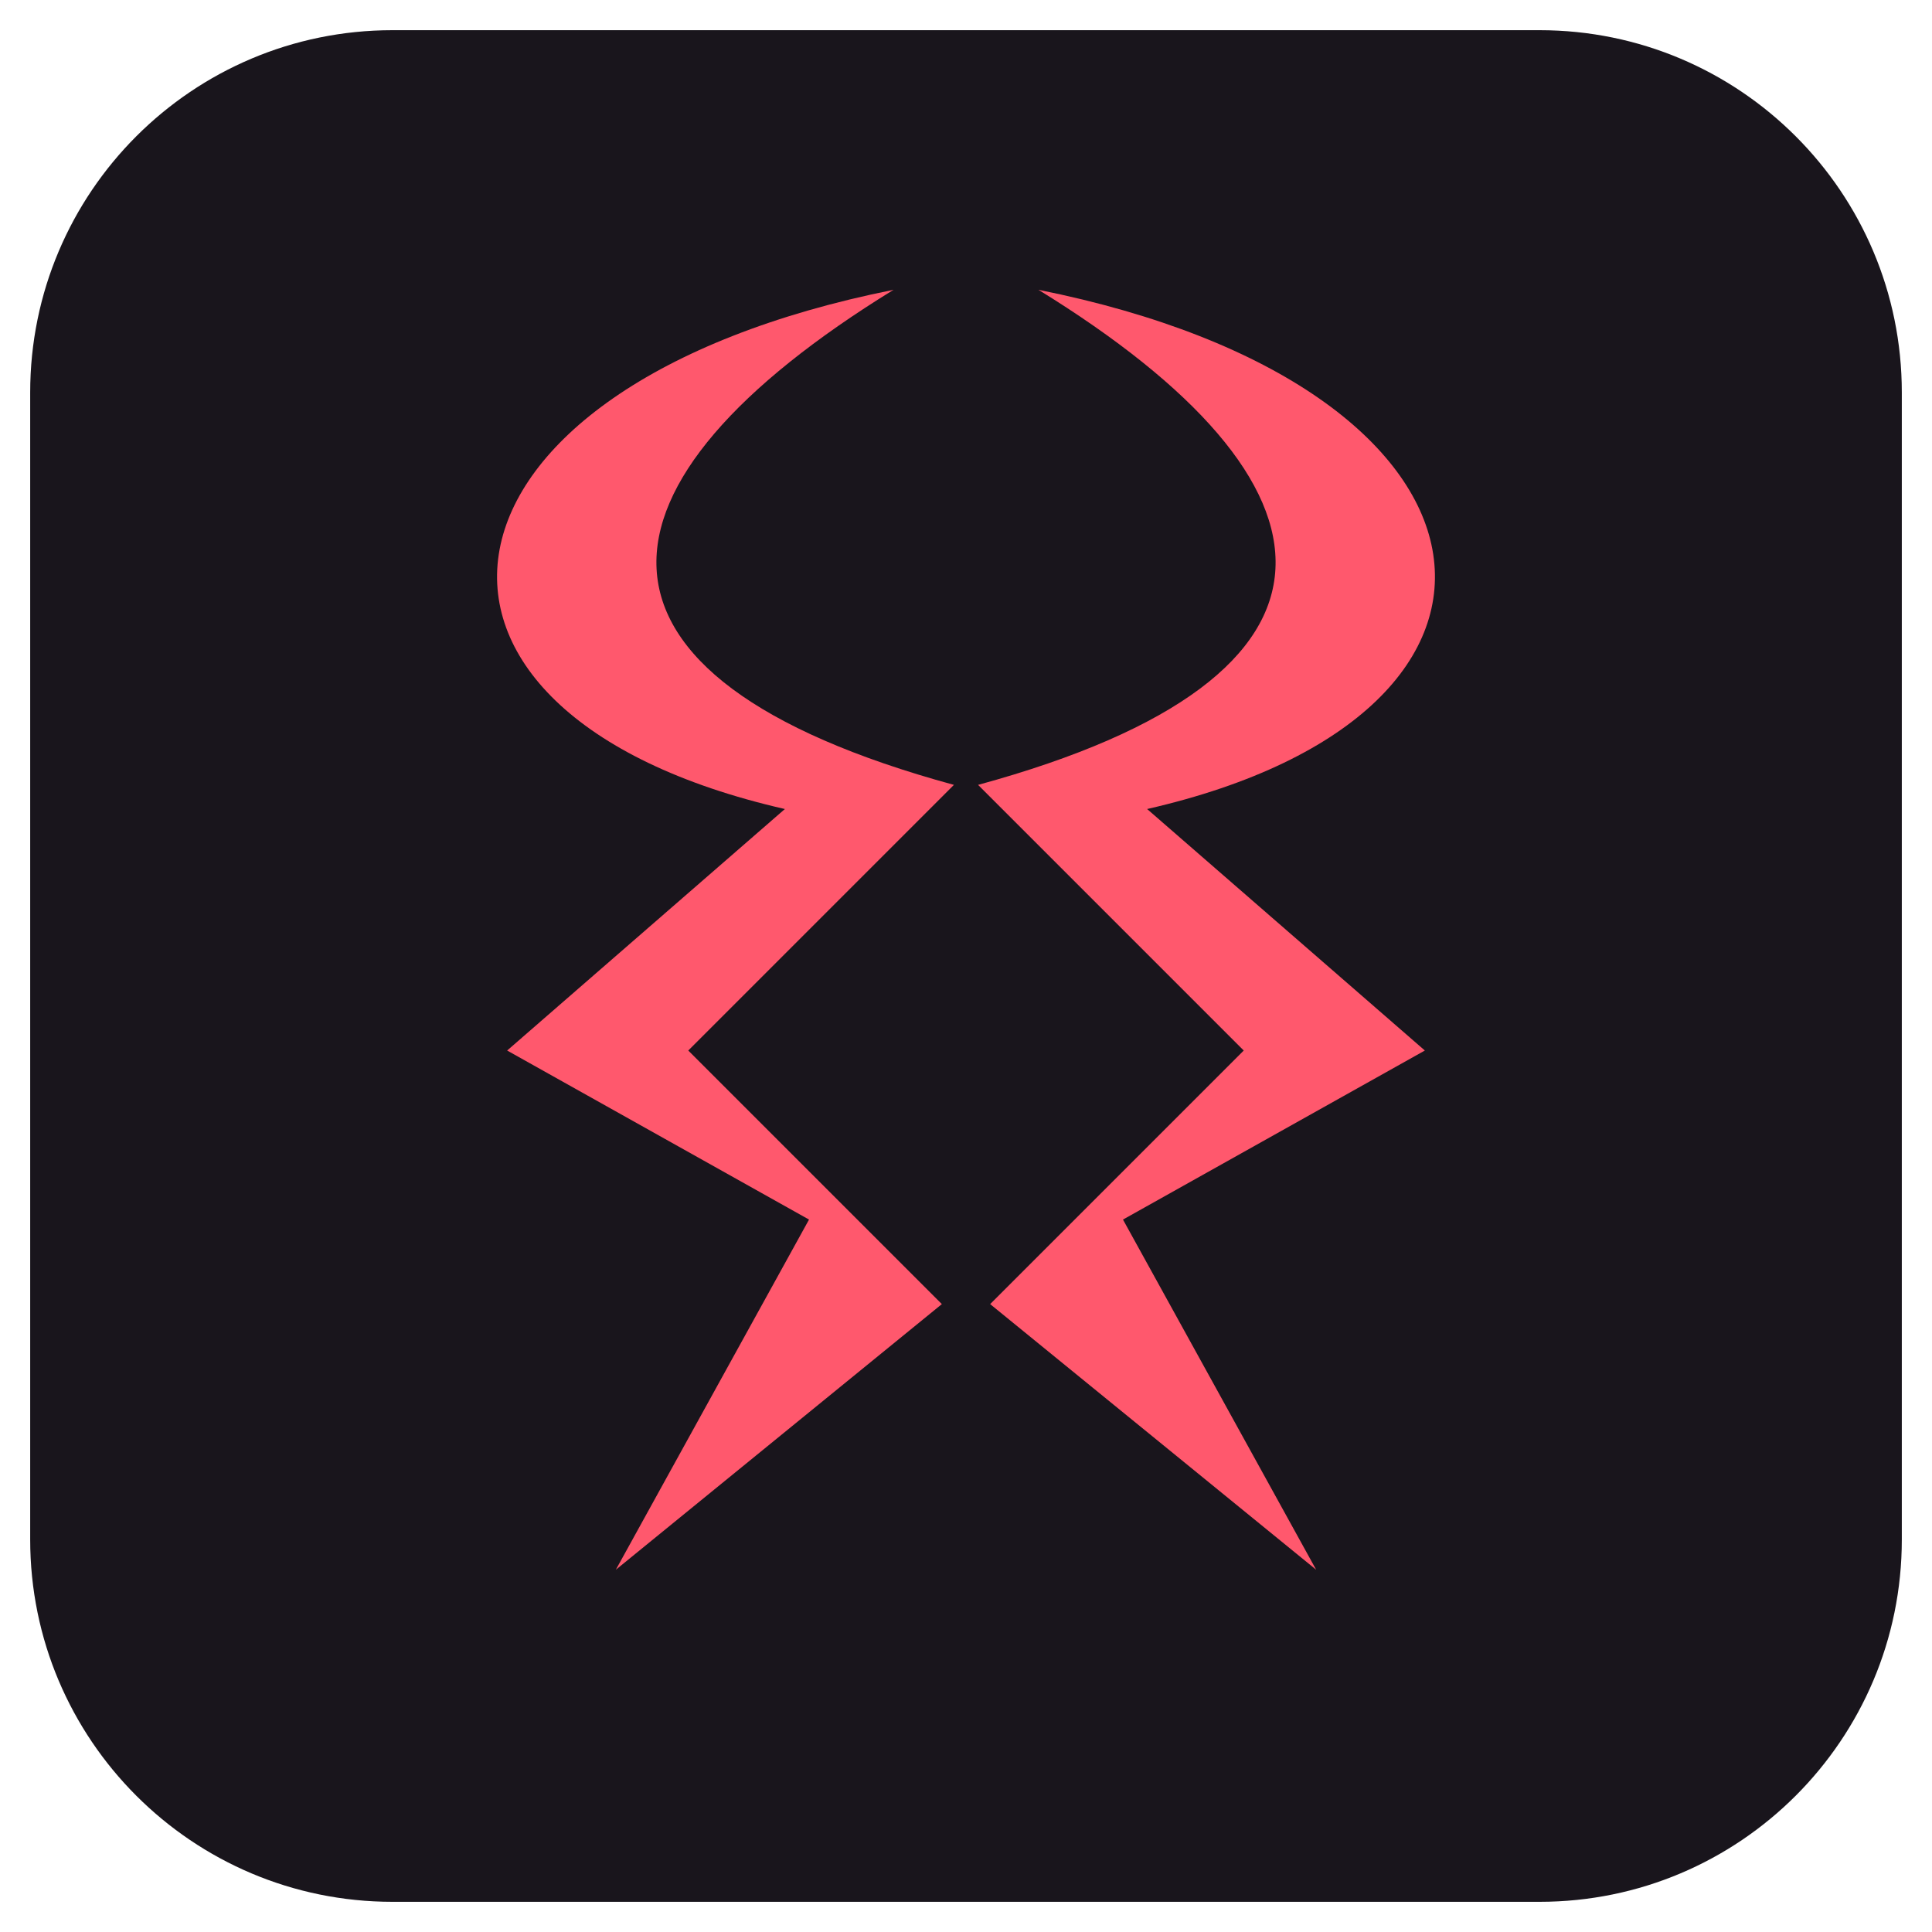
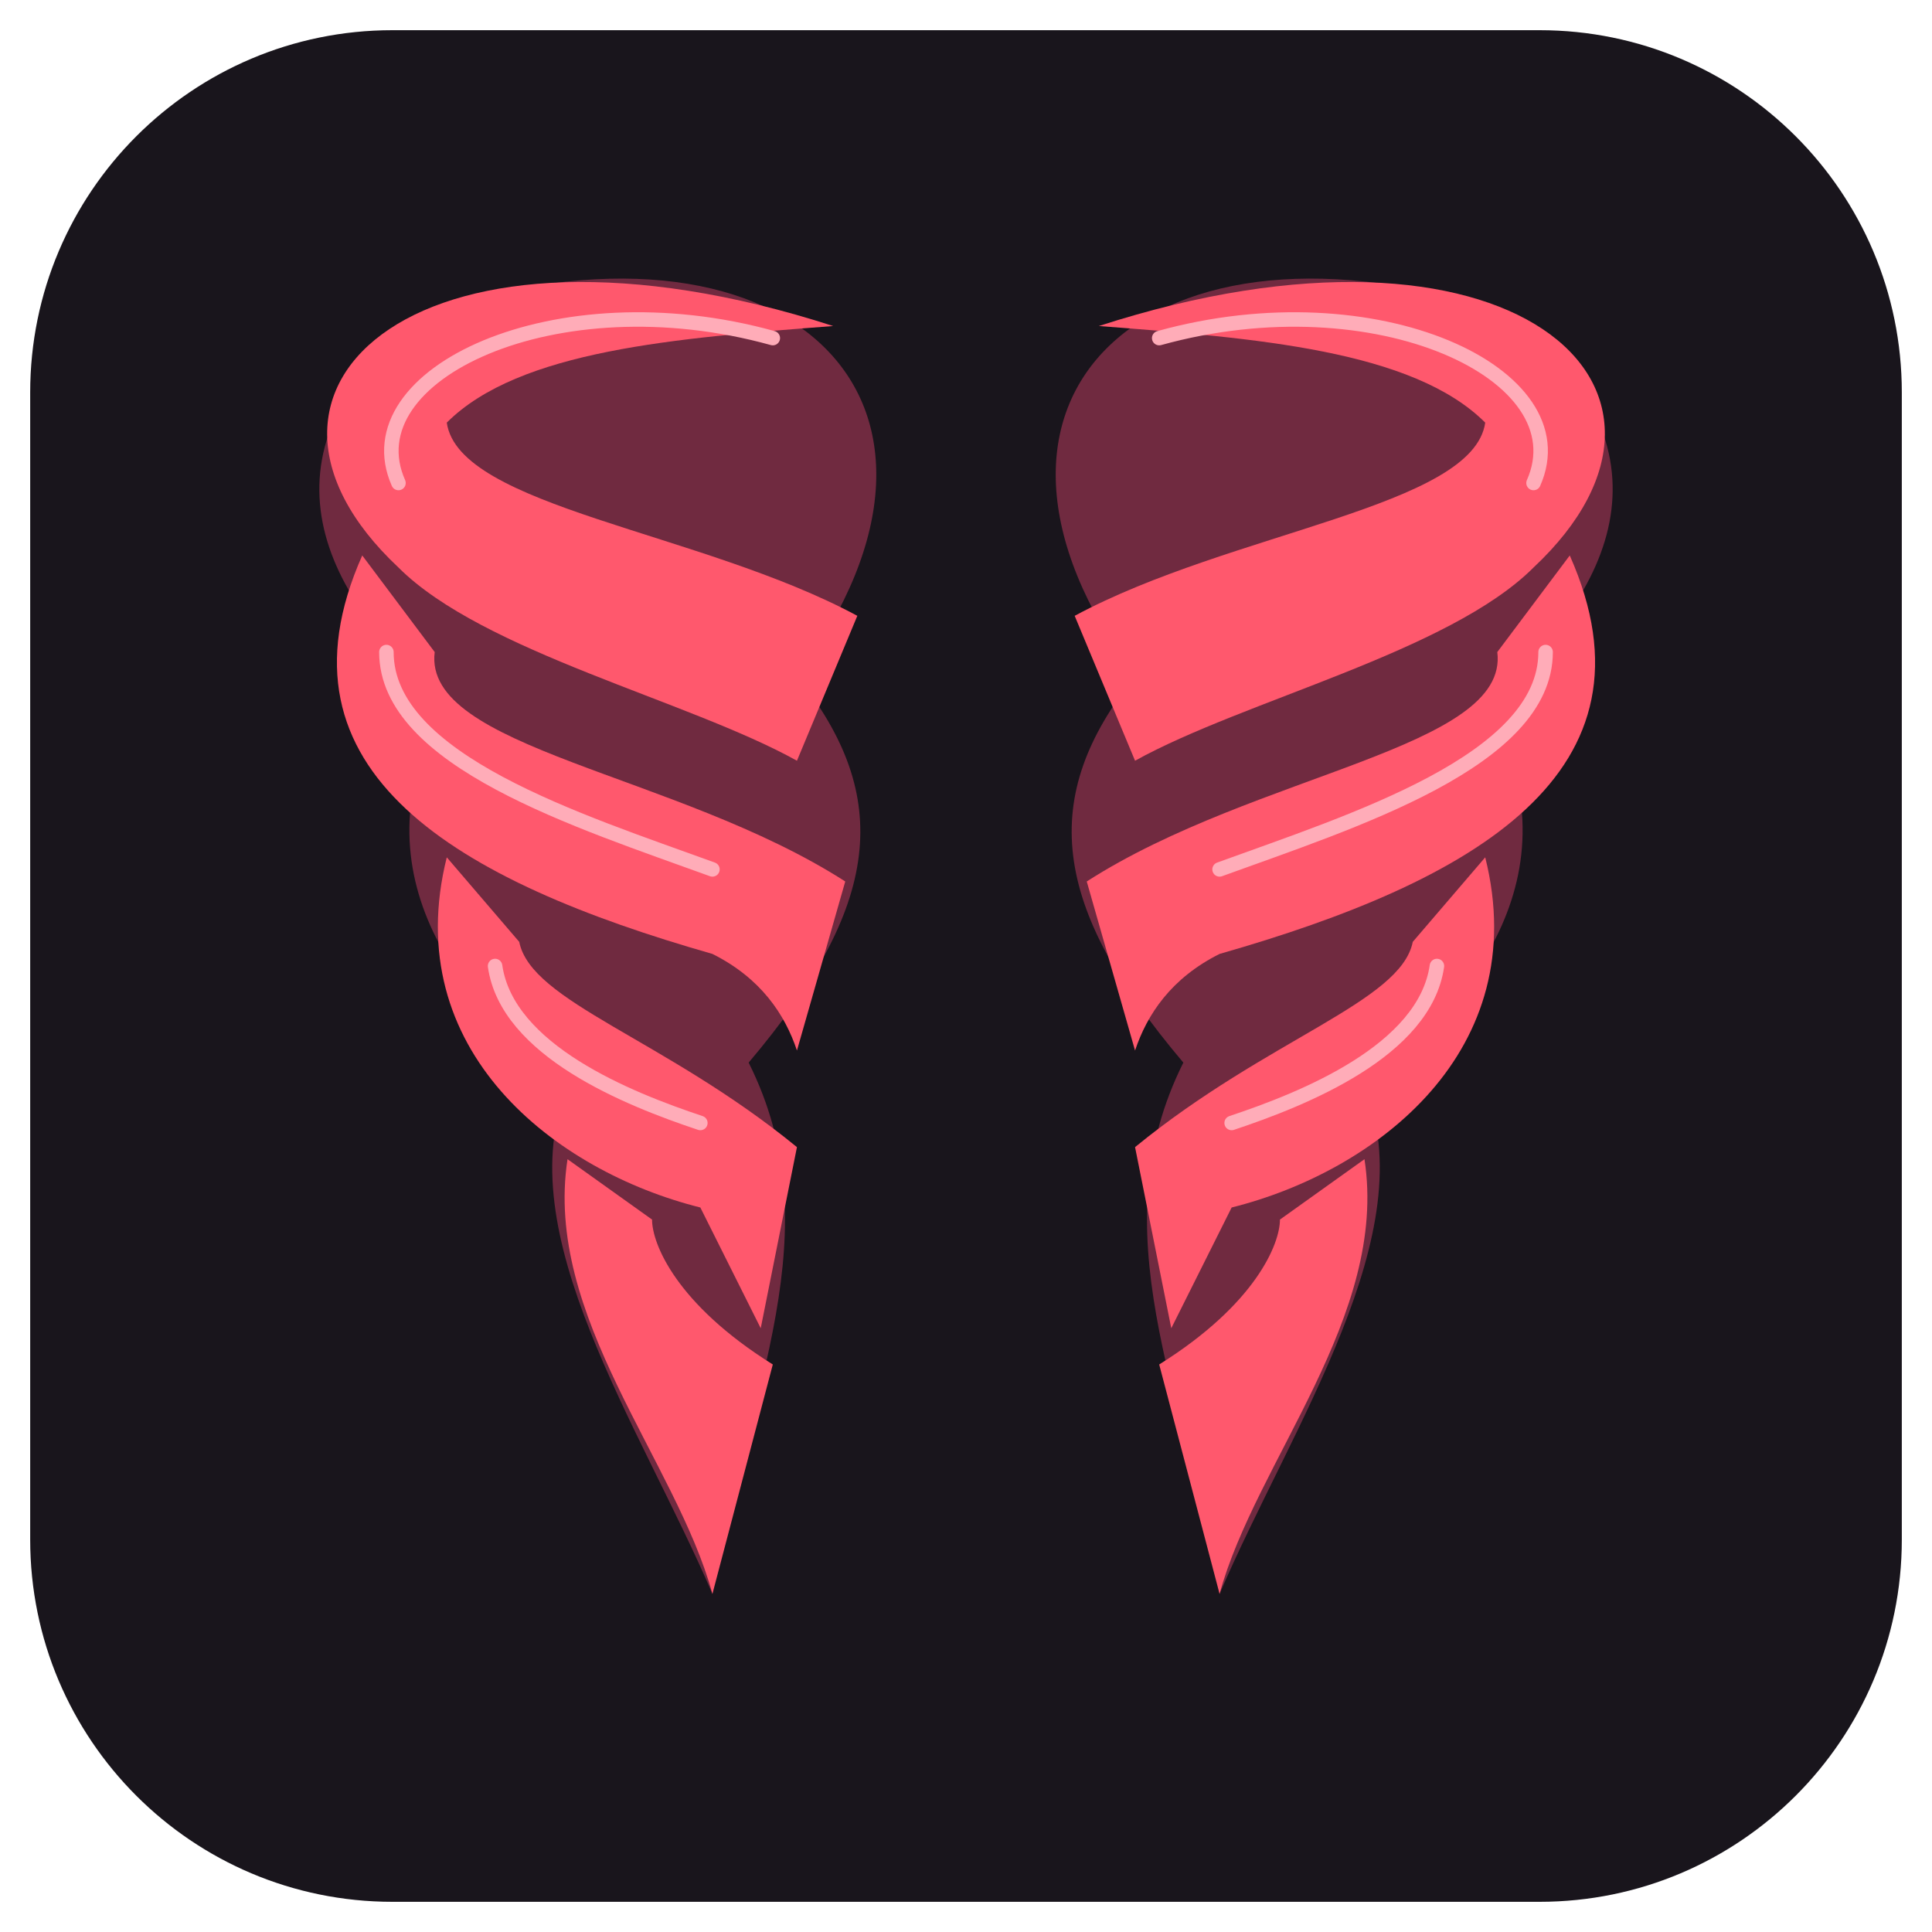
<svg xmlns="http://www.w3.org/2000/svg" viewBox="0 0 512 512">
  <rect x="8" y="8" width="496" height="496" rx="96" fill="#19151c" />
-   <g transform="translate(96 64) scale(3.2)" fill="#ff586d">
-     <path d="M44 4C4 12 0 39 35 47L12 67 37 81 21 110 48 88 27 67 49 45C16 36 18 20 44 4Z" />
-     <path d="M56 4C96 12 100 39 65 47L88 67 63 81 79 110 52 88 73 67 51 45C84 36 82 20 56 4Z" />
+   <g transform="translate(80 64) scale(3.2)" color="#ff586d">
+     <g>
+       <path d="M10 6 C-4 17 1 29 12 38 C4 52 13 63 22 70 C17 82 28 98 34 112 C37 95 44 82 37 68 C48 55 49 46 41 36 C58 13 40 -4 10 6 Z" fill="#702a40" />
+       <path d="M44 7 C10 -4 -8 12 8 27 C15 34 32 38 41 43 L46 31 C33 24 13 22 12 15 C18 9 31 8 44 7 Z" fill="currentColor" />
+       <path d="M5 26 C-3 44 13 53 34 59 C38 61 40 64 41 67 L45 53 C31 44 10 42 11 34 Z" fill="currentColor" />
+       <path d="M12 51 C8 67 21 77 33 80 L38 90 L41 75 C30 66 19 63 18 58 Z" fill="currentColor" />
+       <path d="M22 76 C20 89 31 101 34 112 L39 93 C31 88 29 83 29 81 Z" fill="currentColor" />
+       <path d="M39 8 C21 3 4 11 8 20 M7 34 C7 43 23 48 34 52 M16 60 C17 67 27 71 33 73" fill="none" stroke="#ffacb8" stroke-width="1.2" stroke-linecap="round" />
+     </g>
+     <g transform="translate(110 0) scale(-1 1)">
+       <path d="M10 6 C-4 17 1 29 12 38 C4 52 13 63 22 70 C17 82 28 98 34 112 C37 95 44 82 37 68 C48 55 49 46 41 36 C58 13 40 -4 10 6 Z" fill="#702a40" />
+       <path d="M44 7 C10 -4 -8 12 8 27 C15 34 32 38 41 43 L46 31 C33 24 13 22 12 15 C18 9 31 8 44 7 Z" fill="currentColor" />
+       <path d="M5 26 C-3 44 13 53 34 59 C38 61 40 64 41 67 L45 53 C31 44 10 42 11 34 Z" fill="currentColor" />
+       <path d="M12 51 C8 67 21 77 33 80 L38 90 L41 75 C30 66 19 63 18 58 Z" fill="currentColor" />
+       <path d="M22 76 C20 89 31 101 34 112 L39 93 C31 88 29 83 29 81 Z" fill="currentColor" />
+       <path d="M39 8 C21 3 4 11 8 20 M7 34 C7 43 23 48 34 52 M16 60 C17 67 27 71 33 73" fill="none" stroke="#ffacb8" stroke-width="1.2" stroke-linecap="round" />
+     </g>
  </g>
</svg>
